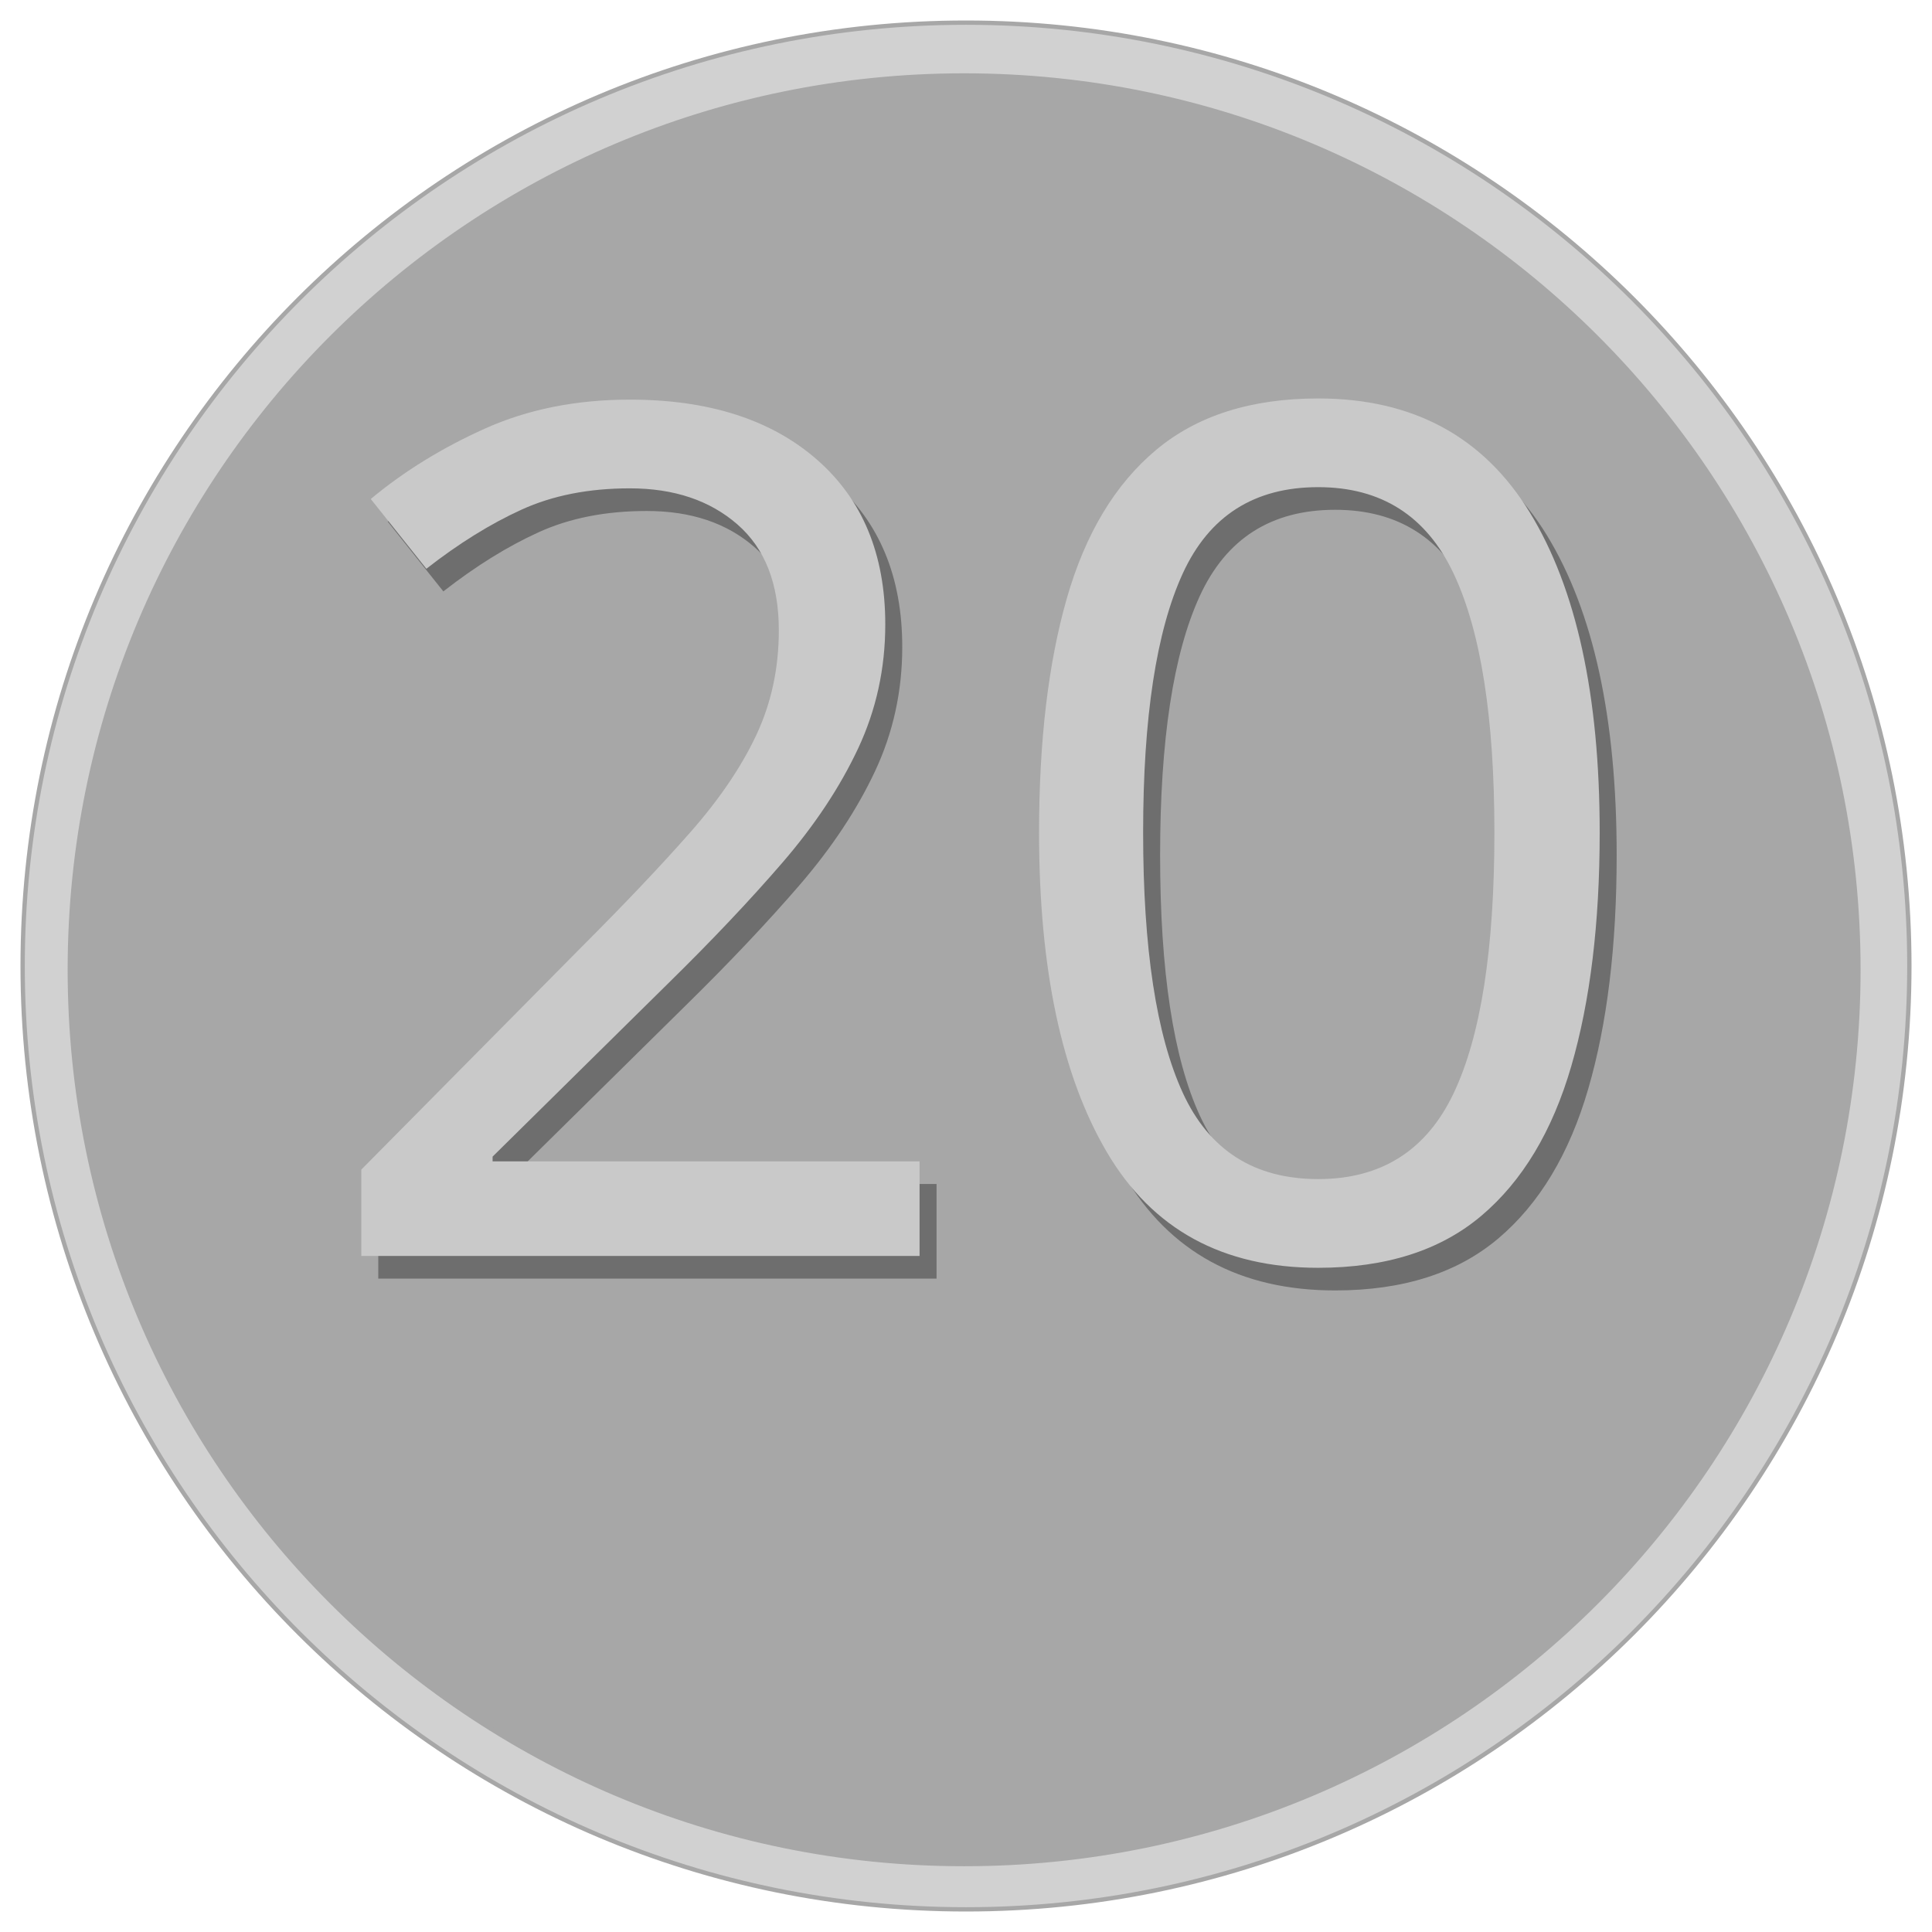
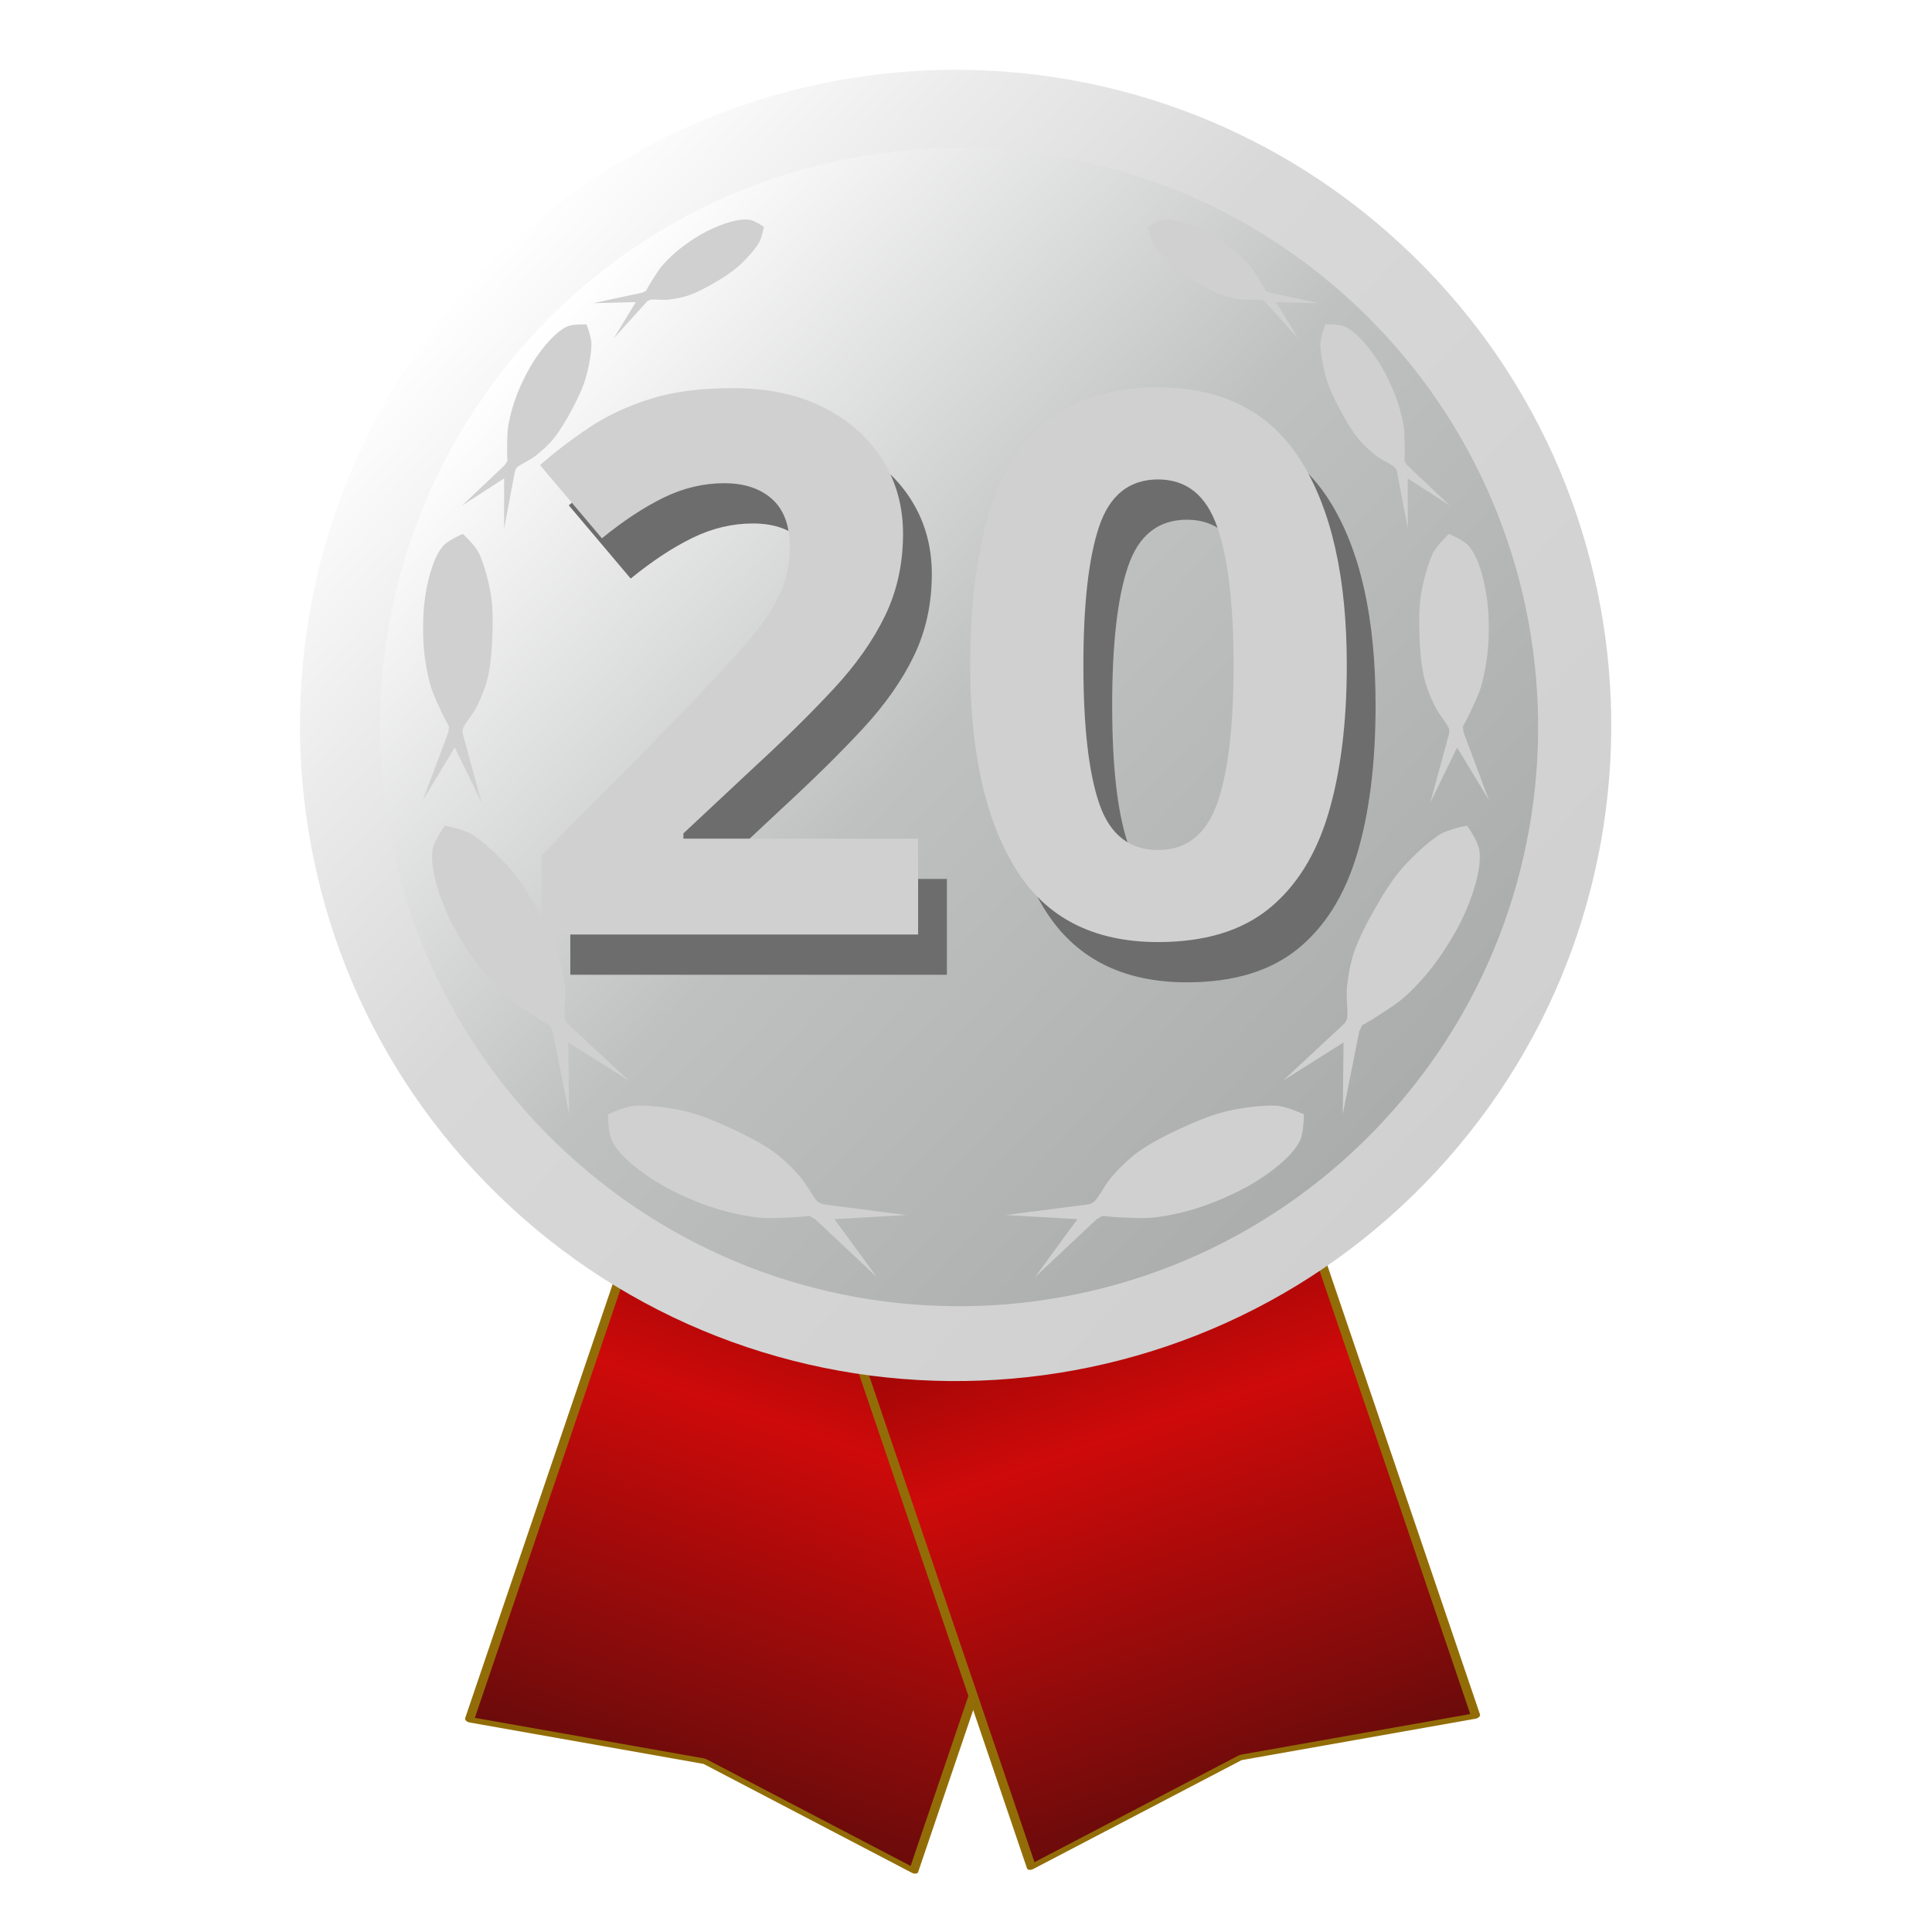
<svg xmlns="http://www.w3.org/2000/svg" width="100%" height="100%" viewBox="0 0 1024 1024" version="1.1" xml:space="preserve" style="fill-rule:evenodd;clip-rule:evenodd;stroke-linecap:round;stroke-linejoin:round;stroke-miterlimit:1.5;">
-   <g transform="matrix(0.978474,0,0,0.978474,12,12)">
-     <circle cx="511" cy="511" r="511" style="fill:rgb(209,209,209);stroke:rgb(167,167,167);stroke-width:2.34px;" />
+   <g transform="matrix(-0.240186,0.706675,1.18952,0.404298,-453.698,7.35252)">
+     <path d="M844,761L441,761L441,959L844,959L818.277,860.493L844,761Z" style="fill:url(#_Linear1);stroke:rgb(146,109,7);stroke-width:3.83px;" />
  </g>
-   <g transform="matrix(0.927593,0,0,0.927593,37,40)">
-     <circle cx="511" cy="511" r="511" style="fill:rgb(167,167,167);stroke:rgb(167,167,167);stroke-width:2.47px;" />
+   <g transform="matrix(0.240186,0.706675,-1.18952,0.404298,1484.65,5.35252)">
+     <path d="M844,761L441,761L441,959L844,959L818.277,860.493L844,761Z" style="fill:url(#_Linear2);stroke:rgb(146,109,7);stroke-width:3.83px;" />
+   </g>
+   <g transform="matrix(0.499043,0.461963,-0.461963,0.499043,487.552,-106.574)">
+     <circle cx="511" cy="511" r="511" style="fill:url(#_Linear3);" />
+   </g>
+   <g transform="matrix(0.440522,0.408309,-0.408309,0.440522,491.844,-48.3623)">
+     <circle cx="511" cy="511" r="511" style="fill:url(#_Linear4);" />
  </g>
  <g id="レイヤー1">
-     <g transform="matrix(0.806203,0,0,0.806203,-21.4676,55.2984)">
-       <text x="238px" y="772px" style="font-family:'Tahoma', sans-serif;font-size:777.598px;fill:rgb(110,110,110);">20</text>
+     <g transform="matrix(0.560311,0,0,0.560311,152.925,84.0924)">
+       <text x="238px" y="772px" style="font-family:'SFCompactRounded-Bold', 'SF Compact Rounded';font-weight:700;font-size:713.889px;fill:rgb(109,109,109);">20</text>
    </g>
-     <g transform="matrix(0.806203,0,0,0.806203,-30.4676,43.2984)">
-       <text x="238px" y="772px" style="font-family:'Tahoma', sans-serif;font-size:777.598px;fill:rgb(201,201,201);">20</text>
+     <g transform="matrix(0.560311,0,0,0.560311,137.67,62.7524)">
+       <text x="238px" y="772px" style="font-family:'SFCompactRounded-Bold', 'SF Compact Rounded';font-weight:700;font-size:713.889px;fill:rgb(208,208,208);">20</text>
    </g>
  </g>
+   <g transform="matrix(0.202674,-0.0904097,0.0682559,0.153011,252.238,502.922)">
+     <path d="M1645,1545C1645,1545 1613.99,1497.92 1591,1483C1563,1464.83 1515.33,1445.33 1477,1436C1439.32,1426.83 1398.67,1426.5 1361,1427C1324.12,1427.49 1283.17,1430.83 1251,1439C1221.64,1446.45 1192.33,1461.5 1168,1476C1144.97,1489.72 1122,1515.67 1105,1526C1099.3,1529.46 1089,1528 1089,1528L897,1452L1049,1556L900,1669L1091,1581L1107,1579C1107,1579 1129.14,1596.44 1141,1604C1159.83,1616 1191.65,1639.38 1220,1651C1250.5,1663.5 1288.45,1674.01 1324,1679C1360.83,1684.17 1404.67,1685.33 1441,1682C1475.38,1678.85 1513.83,1669.83 1542,1659C1566.87,1649.44 1592.83,1636 1610,1617C1627.17,1598 1645,1545 1645,1545Z" style="fill:rgb(208,208,208);" />
+   </g>
+   <g transform="matrix(0.112488,-0.191304,0.144427,0.0849244,369.39,621.059)">
+     <path d="M1645,1545C1645,1545 1613.99,1497.92 1591,1483C1563,1464.83 1515.33,1445.33 1477,1436C1439.32,1426.83 1398.67,1426.5 1361,1427C1324.12,1427.49 1283.17,1430.83 1251,1439C1221.64,1446.45 1192.33,1461.5 1168,1476C1144.97,1489.72 1122,1515.67 1105,1526C1099.3,1529.46 1089,1528 1089,1528L897,1452L1049,1556L900,1669L1091,1581L1107,1579C1107,1579 1129.14,1596.44 1141,1604C1159.83,1616 1191.65,1639.38 1220,1651C1250.5,1663.5 1288.45,1674.01 1324,1679C1360.83,1684.17 1404.67,1685.33 1441,1682C1475.38,1678.85 1513.83,1669.83 1542,1659C1566.87,1649.44 1592.83,1636 1610,1617C1627.17,1598 1645,1545 1645,1545Z" style="fill:rgb(208,208,208);" />
+   </g>
+   <g transform="matrix(-0.00456997,-0.189974,0.143424,-0.00345016,553.925,600.824)">
+     <path d="M1645,1545C1645,1545 1613.99,1497.92 1591,1483C1563,1464.83 1515.33,1445.33 1477,1436C1439.32,1426.83 1398.67,1426.5 1361,1427C1324.12,1427.49 1283.17,1430.83 1251,1439C1221.64,1446.45 1192.33,1461.5 1168,1476C1144.97,1489.72 1122,1515.67 1105,1526C1099.3,1529.46 1089,1528 1089,1528L897,1452L1049,1556L900,1669L1091,1581L1107,1579C1107,1579 1129.14,1596.44 1141,1604C1159.83,1616 1191.65,1639.38 1220,1651C1250.5,1663.5 1288.45,1674.01 1324,1679C1360.83,1684.17 1404.67,1685.33 1441,1682C1475.38,1678.85 1513.83,1669.83 1542,1659C1566.87,1649.44 1592.83,1636 1610,1617C1627.17,1598 1645,1545 1645,1545Z" style="fill:rgb(208,208,208);" />
+   </g>
+   <g transform="matrix(-0.0713643,-0.137879,0.104093,-0.0538774,659.019,482.043)">
+     <path d="M1645,1545C1645,1545 1613.99,1497.92 1591,1483C1563,1464.83 1515.33,1445.33 1477,1436C1439.32,1426.83 1398.67,1426.5 1361,1427C1324.12,1427.49 1283.17,1430.83 1251,1439C1221.64,1446.45 1192.33,1461.5 1168,1476C1144.97,1489.72 1122,1515.67 1105,1526C1099.3,1529.46 1089,1528 1089,1528L897,1452L1049,1556L900,1669L1091,1581L1107,1579C1107,1579 1129.14,1596.44 1141,1604C1159.83,1616 1191.65,1639.38 1220,1651C1250.5,1663.5 1288.45,1674.01 1324,1679C1360.83,1684.17 1404.67,1685.33 1441,1682C1475.38,1678.85 1513.83,1669.83 1542,1659C1566.87,1649.44 1592.83,1636 1610,1617C1627.17,1598 1645,1545 1645,1545Z" style="fill:rgb(208,208,208);" />
+   </g>
+   <g transform="matrix(-0.11288,-0.0685277,0.0517358,-0.0852201,714.22,364.603)">
+     <path d="M1645,1545C1645,1545 1613.99,1497.92 1591,1483C1563,1464.83 1515.33,1445.33 1477,1436C1439.32,1426.83 1398.67,1426.5 1361,1427C1324.12,1427.49 1283.17,1430.83 1251,1439C1221.64,1446.45 1192.33,1461.5 1168,1476C1144.97,1489.72 1122,1515.67 1105,1526C1099.3,1529.46 1089,1528 1089,1528L897,1452L1049,1556L900,1669L1091,1581L1107,1579C1107,1579 1129.14,1596.44 1141,1604C1159.83,1616 1191.65,1639.38 1220,1651C1250.5,1663.5 1288.45,1674.01 1324,1679C1360.83,1684.17 1404.67,1685.33 1441,1682C1475.38,1678.85 1513.83,1669.83 1542,1659C1566.87,1649.44 1592.83,1636 1610,1617C1627.17,1598 1645,1545 1645,1545Z" style="fill:rgb(208,208,208);" />
+   </g>
+   <g transform="matrix(-0.202674,-0.0904097,-0.0682559,0.153011,761.093,502.922)">
+     <path d="M1645,1545C1645,1545 1613.99,1497.92 1591,1483C1563,1464.83 1515.33,1445.33 1477,1436C1439.32,1426.83 1398.67,1426.5 1361,1427C1324.12,1427.49 1283.17,1430.83 1251,1439C1221.64,1446.45 1192.33,1461.5 1168,1476C1144.97,1489.72 1122,1515.67 1105,1526C1099.3,1529.46 1089,1528 1089,1528L897,1452L1049,1556L900,1669L1091,1581L1107,1579C1107,1579 1129.14,1596.44 1141,1604C1159.83,1616 1191.65,1639.38 1220,1651C1250.5,1663.5 1288.45,1674.01 1324,1679C1360.83,1684.17 1404.67,1685.33 1441,1682C1475.38,1678.85 1513.83,1669.83 1542,1659C1566.87,1649.44 1592.83,1636 1610,1617C1627.17,1598 1645,1545 1645,1545Z" style="fill:rgb(208,208,208);" />
+   </g>
+   <g transform="matrix(-0.112488,-0.191304,-0.144427,0.0849244,643.941,621.059)">
+     <path d="M1645,1545C1645,1545 1613.99,1497.92 1591,1483C1563,1464.83 1515.33,1445.33 1477,1436C1439.32,1426.83 1398.67,1426.5 1361,1427C1324.12,1427.49 1283.17,1430.83 1251,1439C1221.64,1446.45 1192.33,1461.5 1168,1476C1144.97,1489.72 1122,1515.67 1105,1526C1099.3,1529.46 1089,1528 1089,1528L897,1452L1049,1556L900,1669L1091,1581L1107,1579C1107,1579 1129.14,1596.44 1141,1604C1159.83,1616 1191.65,1639.38 1220,1651C1250.5,1663.5 1288.45,1674.01 1324,1679C1360.83,1684.17 1404.67,1685.33 1441,1682C1475.38,1678.85 1513.83,1669.83 1542,1659C1566.87,1649.44 1592.83,1636 1610,1617C1627.17,1598 1645,1545 1645,1545Z" style="fill:rgb(208,208,208);" />
+   </g>
+   <g transform="matrix(0.00456997,-0.189974,-0.143424,-0.00345016,459.405,600.824)">
+     <path d="M1645,1545C1645,1545 1613.99,1497.92 1591,1483C1563,1464.83 1515.33,1445.33 1477,1436C1439.32,1426.83 1398.67,1426.5 1361,1427C1324.12,1427.49 1283.17,1430.83 1251,1439C1221.64,1446.45 1192.33,1461.5 1168,1476C1144.97,1489.72 1122,1515.67 1105,1526C1099.3,1529.46 1089,1528 1089,1528L897,1452L1049,1556L900,1669L1091,1581L1107,1579C1107,1579 1129.14,1596.44 1141,1604C1159.83,1616 1191.65,1639.38 1220,1651C1250.5,1663.5 1288.45,1674.01 1324,1679C1360.83,1684.17 1404.67,1685.33 1441,1682C1475.38,1678.85 1513.83,1669.83 1542,1659C1566.87,1649.44 1592.83,1636 1610,1617C1627.17,1598 1645,1545 1645,1545Z" style="fill:rgb(208,208,208);" />
+   </g>
+   <g transform="matrix(0.0713643,-0.137879,-0.104093,-0.0538774,354.312,482.043)">
+     <path d="M1645,1545C1645,1545 1613.99,1497.92 1591,1483C1563,1464.83 1515.33,1445.33 1477,1436C1439.32,1426.83 1398.67,1426.5 1361,1427C1324.12,1427.49 1283.17,1430.83 1251,1439C1221.64,1446.45 1192.33,1461.5 1168,1476C1144.97,1489.72 1122,1515.67 1105,1526C1099.3,1529.46 1089,1528 1089,1528L897,1452L1049,1556L900,1669L1091,1581L1107,1579C1107,1579 1129.14,1596.44 1141,1604C1159.83,1616 1191.65,1639.38 1220,1651C1250.5,1663.5 1288.45,1674.01 1324,1679C1360.83,1684.17 1404.67,1685.33 1441,1682C1475.38,1678.85 1513.83,1669.83 1542,1659C1566.87,1649.44 1592.83,1636 1610,1617C1627.17,1598 1645,1545 1645,1545Z" style="fill:rgb(208,208,208);" />
+   </g>
+   <g transform="matrix(0.11288,-0.0685277,-0.0517358,-0.0852201,299.111,364.603)">
+     <path d="M1645,1545C1645,1545 1613.99,1497.92 1591,1483C1563,1464.83 1515.33,1445.33 1477,1436C1439.32,1426.83 1398.67,1426.5 1361,1427C1324.12,1427.49 1283.17,1430.83 1251,1439C1221.64,1446.45 1192.33,1461.5 1168,1476C1144.97,1489.72 1122,1515.67 1105,1526C1099.3,1529.46 1089,1528 1089,1528L897,1452L1049,1556L900,1669L1091,1581L1107,1579C1107,1579 1129.14,1596.44 1141,1604C1159.83,1616 1191.65,1639.38 1220,1651C1250.5,1663.5 1288.45,1674.01 1324,1679C1360.83,1684.17 1404.67,1685.33 1441,1682C1475.38,1678.85 1513.83,1669.83 1542,1659C1566.87,1649.44 1592.83,1636 1610,1617C1627.17,1598 1645,1545 1645,1545Z" style="fill:rgb(208,208,208);" />
+   </g>
+   <defs>
+     <linearGradient id="_Linear1" x1="0" y1="0" x2="1" y2="0" gradientUnits="userSpaceOnUse" gradientTransform="matrix(403,0,0,198,441,860)">
+       <stop offset="0" style="stop-color:rgb(148,5,5);stop-opacity:1" />
+       <stop offset="0.33" style="stop-color:rgb(206,10,10);stop-opacity:1" />
+       <stop offset="1" style="stop-color:rgb(106,11,11);stop-opacity:1" />
+     </linearGradient>
+     <linearGradient id="_Linear2" x1="0" y1="0" x2="1" y2="0" gradientUnits="userSpaceOnUse" gradientTransform="matrix(403,0,0,198,441,860)">
+       <stop offset="0" style="stop-color:rgb(148,5,5);stop-opacity:1" />
+       <stop offset="0.33" style="stop-color:rgb(206,10,10);stop-opacity:1" />
+       <stop offset="1" style="stop-color:rgb(106,11,11);stop-opacity:1" />
+     </linearGradient>
+     <linearGradient id="_Linear3" x1="0" y1="0" x2="1" y2="0" gradientUnits="userSpaceOnUse" gradientTransform="matrix(1022,0,0,1022,0,511)">
+       <stop offset="0" style="stop-color:white;stop-opacity:1" />
+       <stop offset="0.18" style="stop-color:rgb(235,235,235);stop-opacity:1" />
+       <stop offset="0.39" style="stop-color:rgb(216,216,216);stop-opacity:1" />
+       <stop offset="1" style="stop-color:rgb(208,208,208);stop-opacity:1" />
+     </linearGradient>
+     <linearGradient id="_Linear4" x1="0" y1="0" x2="1" y2="0" gradientUnits="userSpaceOnUse" gradientTransform="matrix(1022,0,0,1022,0,511)">
+       <stop offset="0" style="stop-color:white;stop-opacity:1" />
+       <stop offset="0.49" style="stop-color:rgb(191,192,192);stop-opacity:1" />
+       <stop offset="1" style="stop-color:rgb(171,172,172);stop-opacity:1" />
+     </linearGradient>
+   </defs>
</svg>
